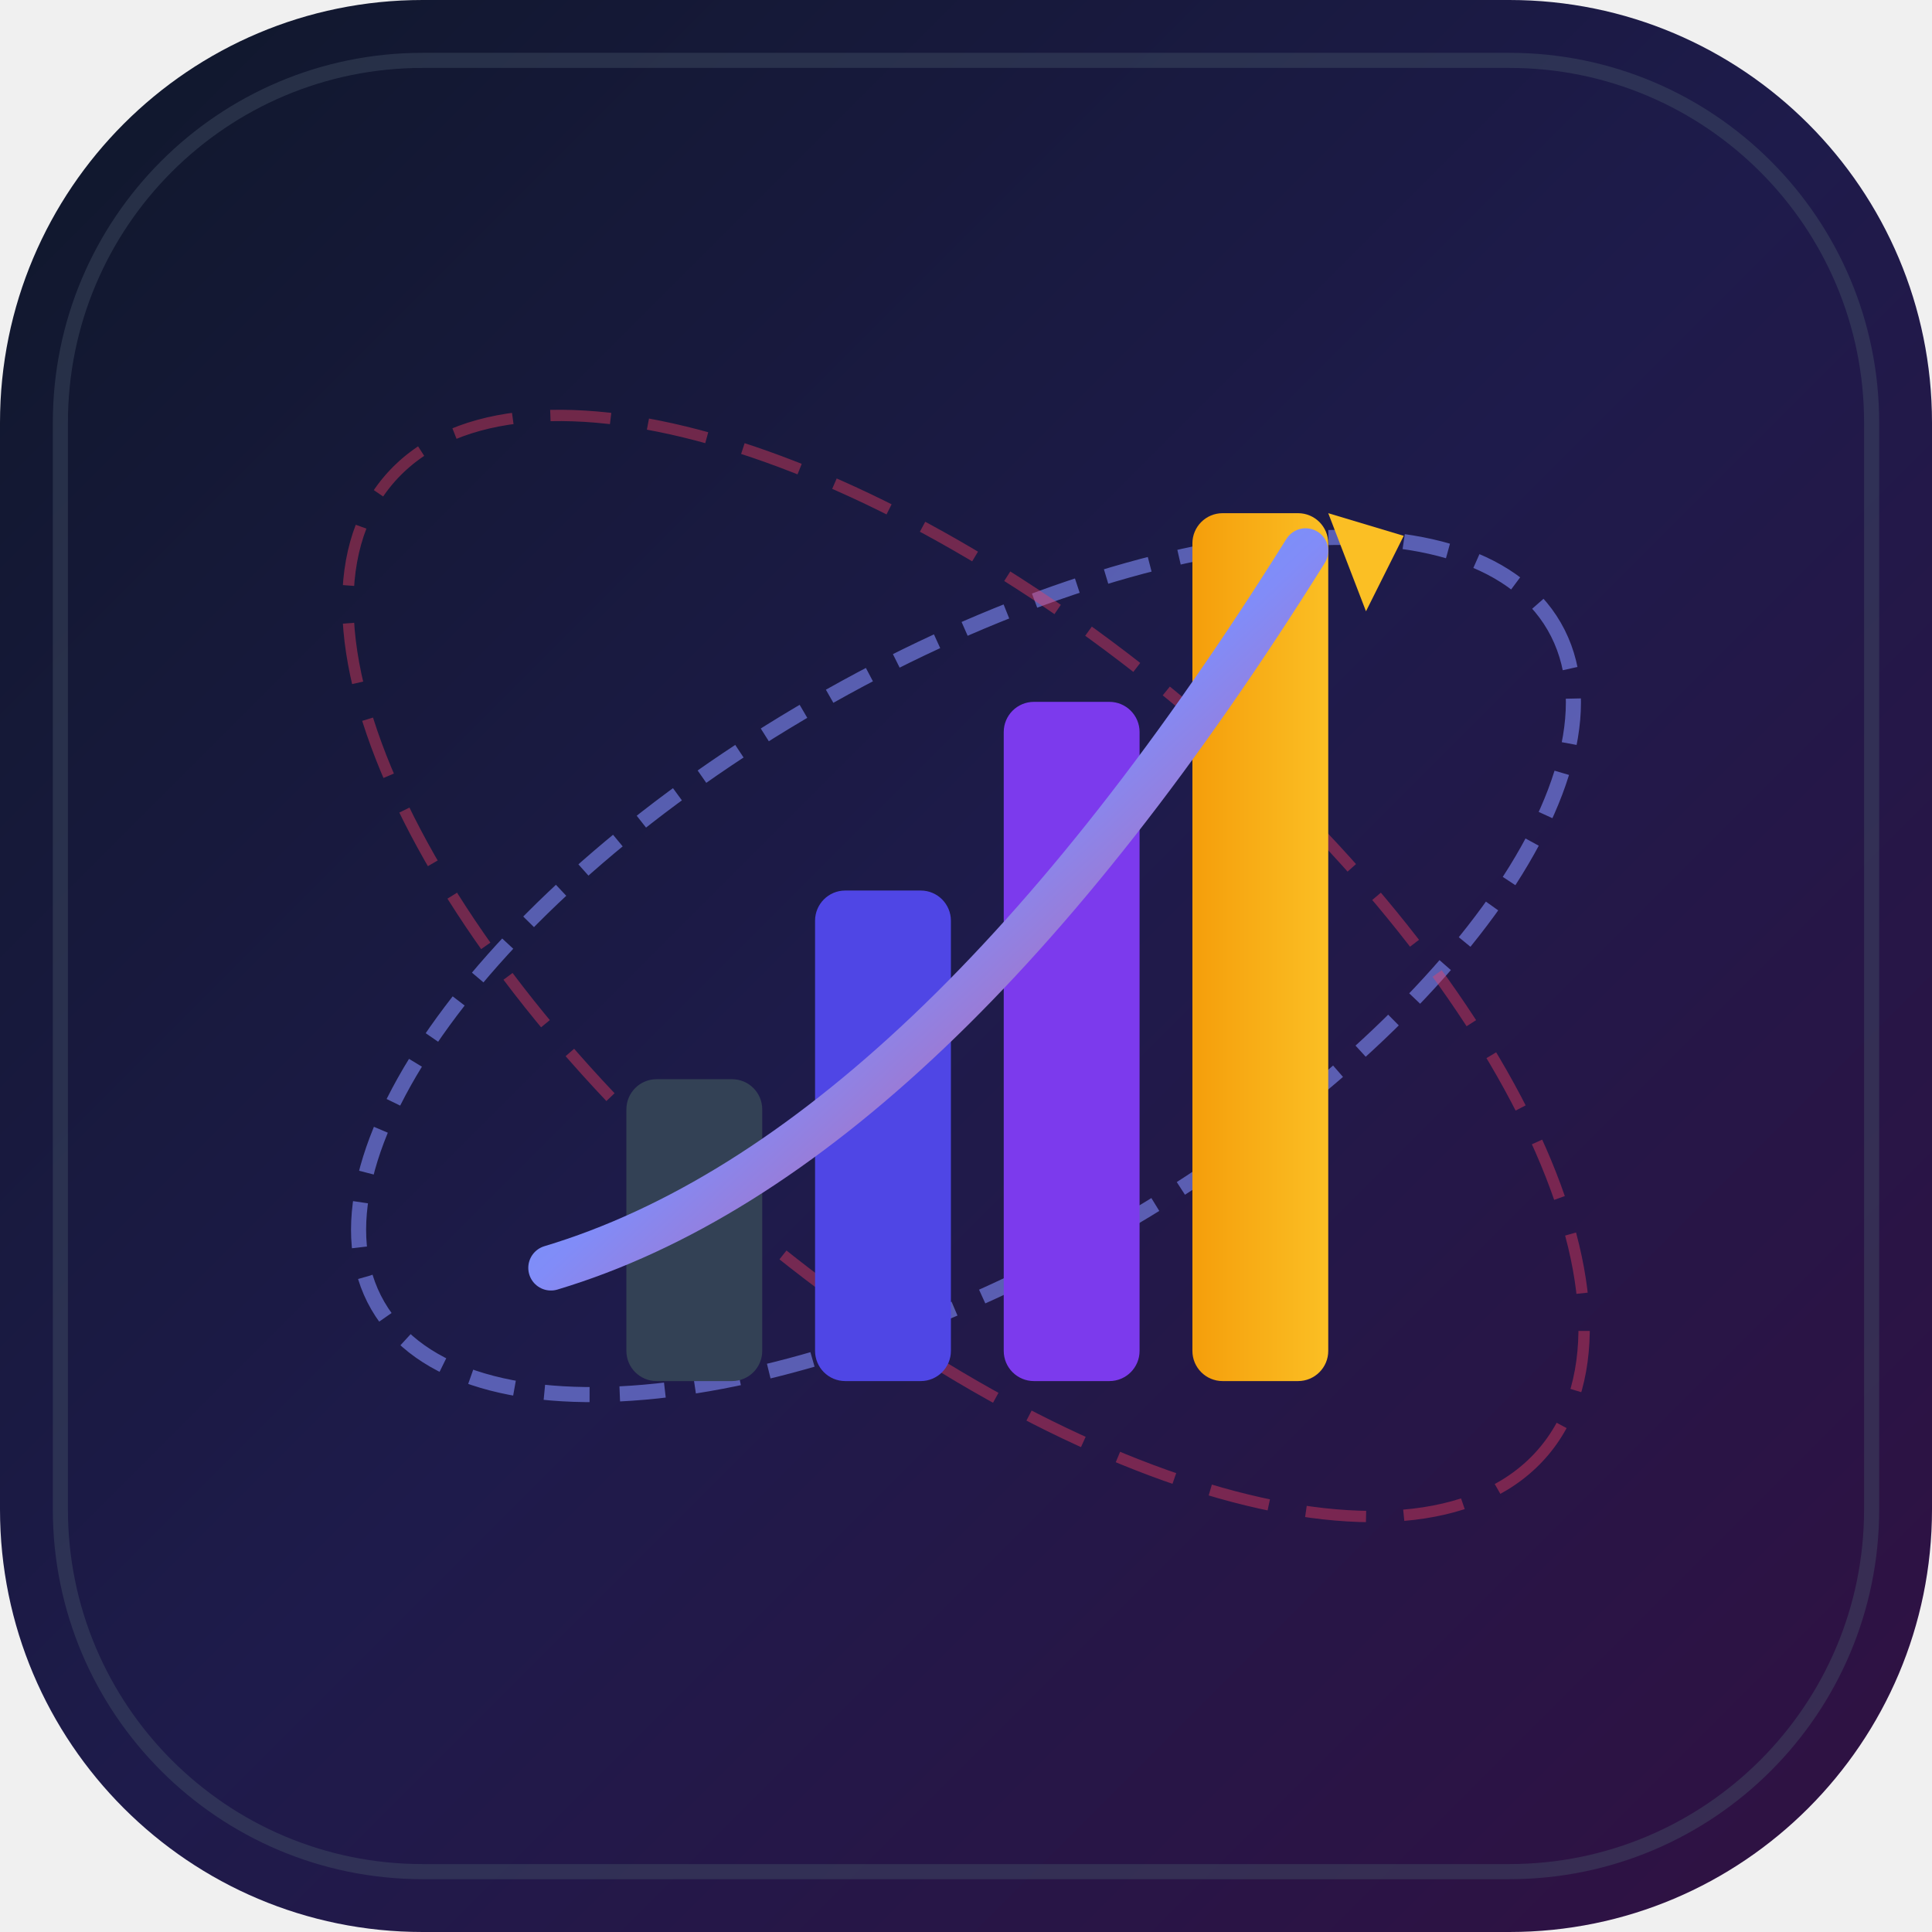
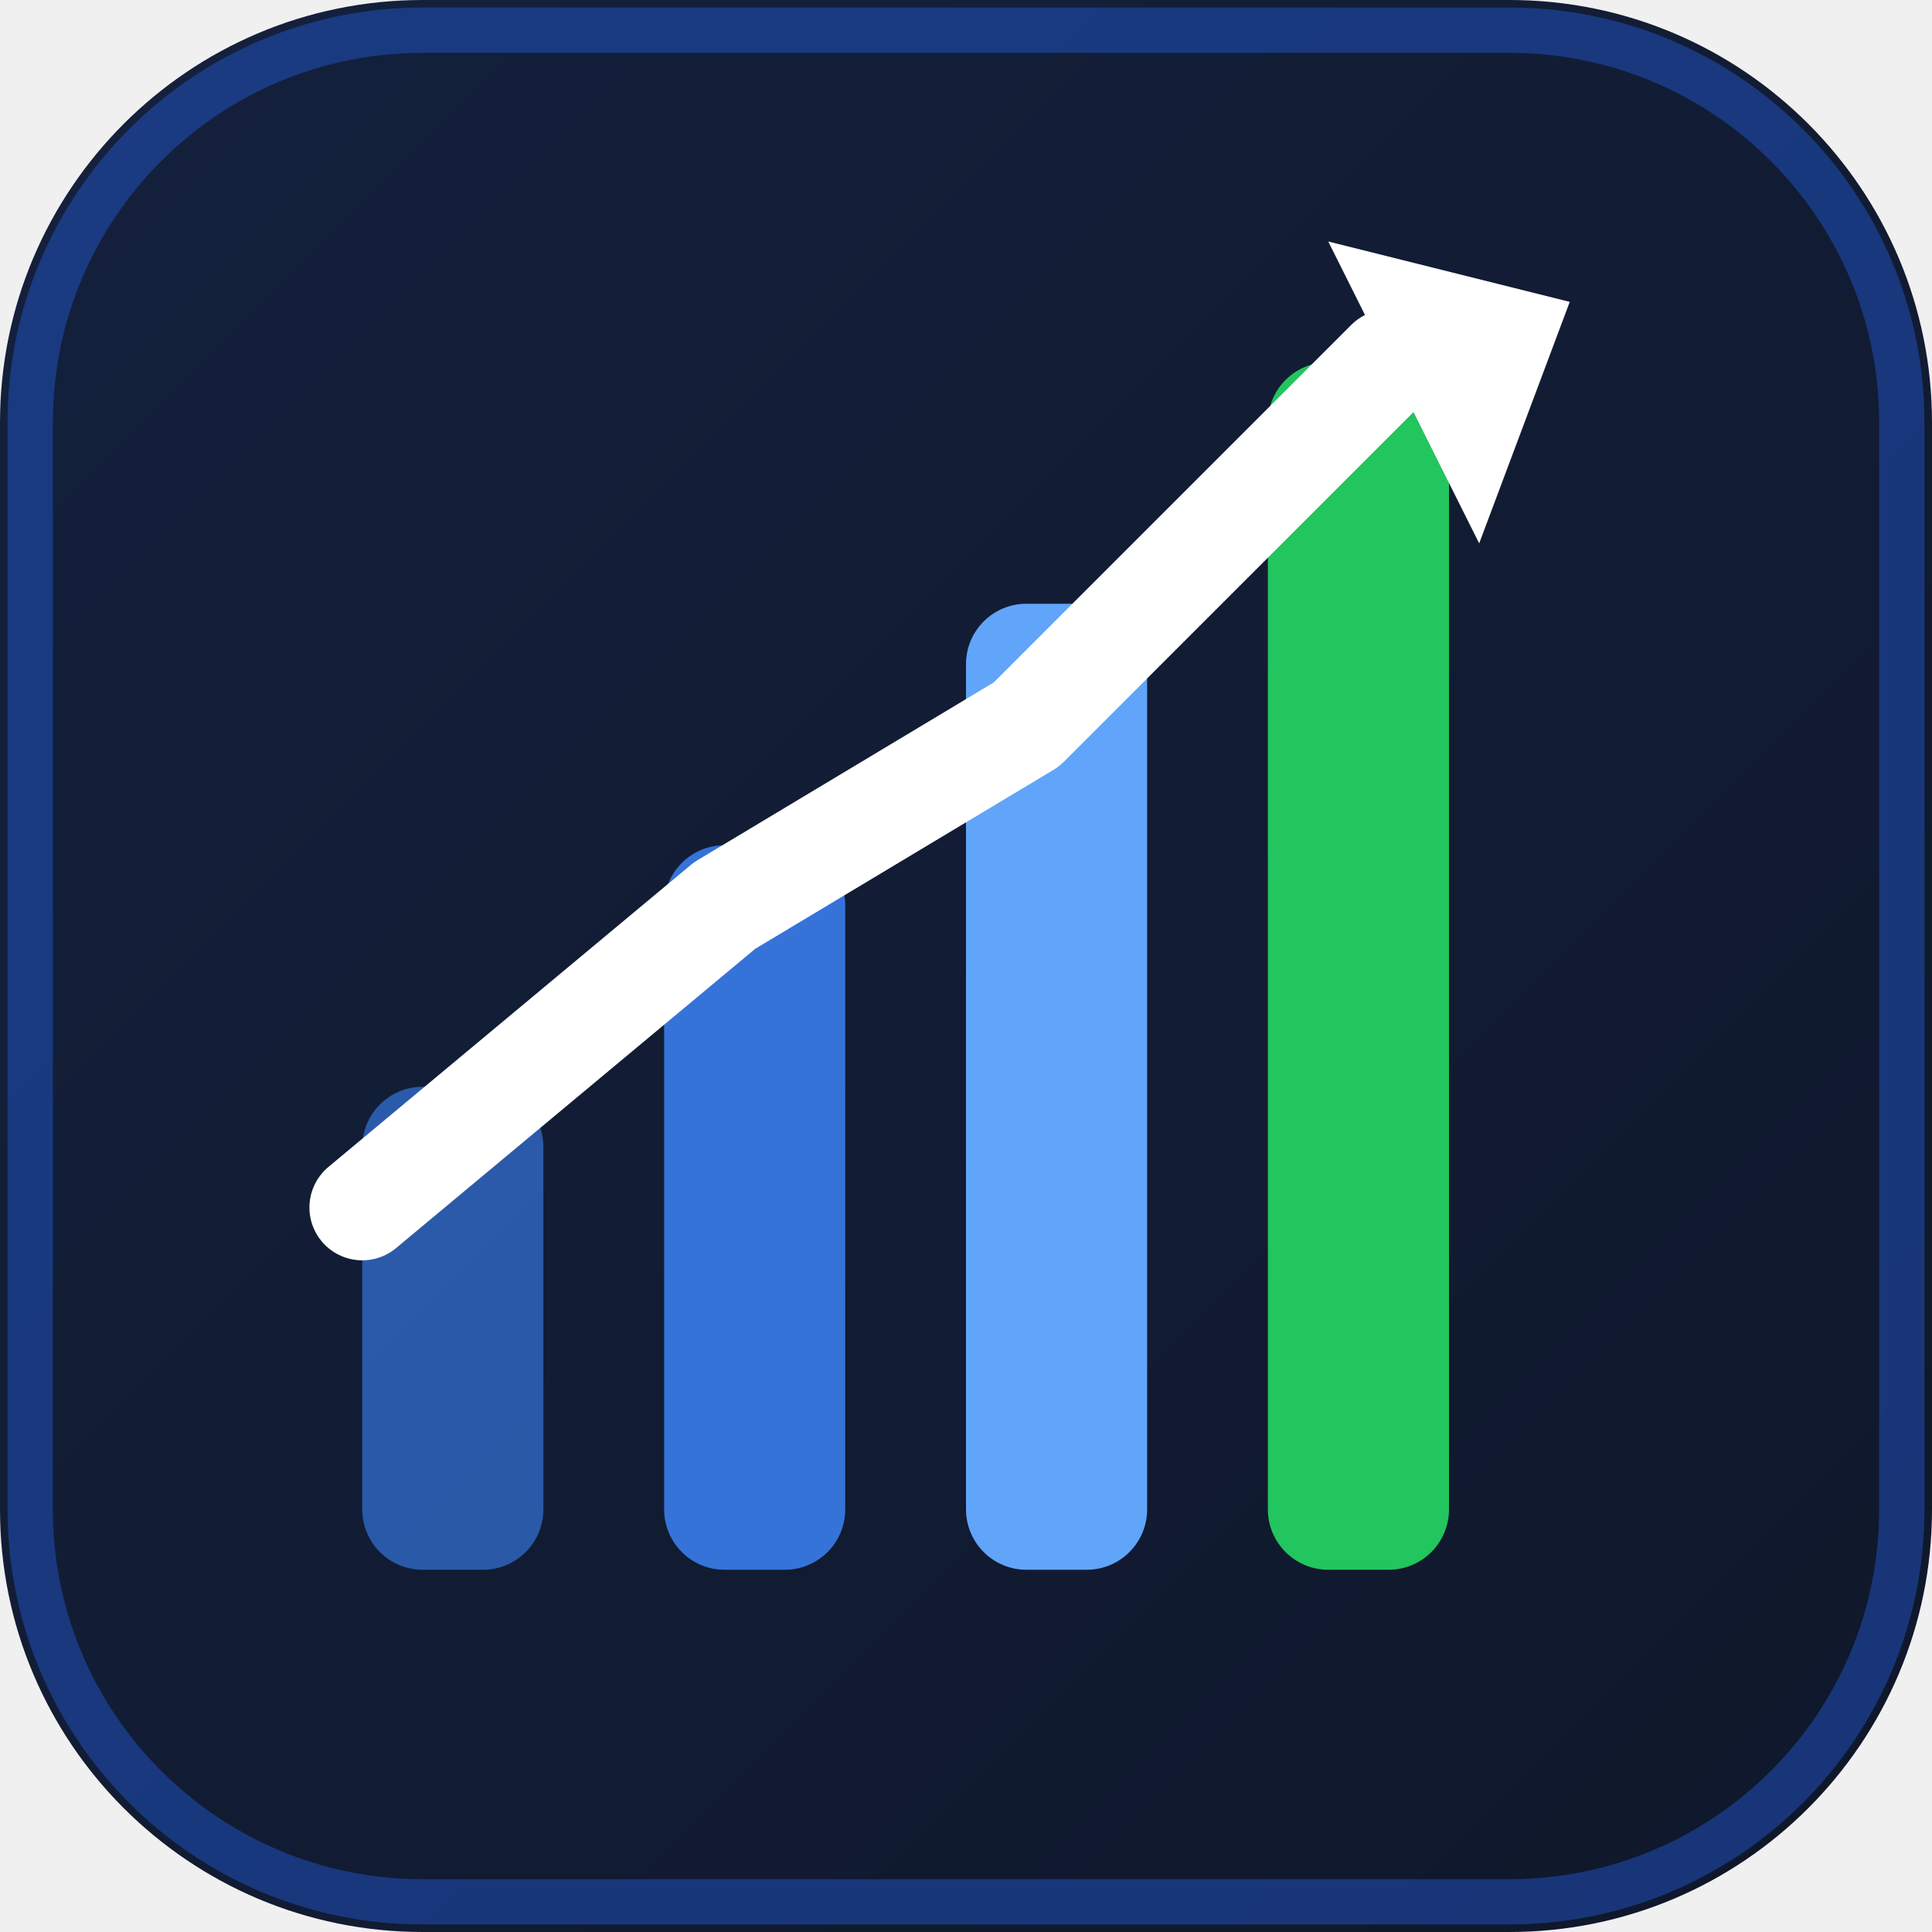
- <svg xmlns="http://www.w3.org/2000/svg" viewBox="0 0 512 512" width="512" height="512">
+ <svg xmlns="http://www.w3.org/2000/svg" viewBox="0 0 64 64" width="64" height="64">
  <defs>
-     <linearGradient id="andromedaBg" x1="0%" y1="0%" x2="100%" y2="100%">
-       <stop offset="0%" stop-color="#0F172A" />
-       <stop offset="50%" stop-color="#1E1B4B" />
-       <stop offset="100%" stop-color="#311042" />
+     <linearGradient id="bg" x1="0%" y1="0%" x2="100%" y2="100%">
+       <stop offset="0%" stop-color="#14213D" />
+       <stop offset="100%" stop-color="#0F172A" />
    </linearGradient>
-     <linearGradient id="rocketGrad" x1="0%" y1="0%" x2="100%" y2="100%">
-       <stop offset="0%" stop-color="#38BDF8" />
-       <stop offset="50%" stop-color="#818CF8" />
-       <stop offset="100%" stop-color="#F43F5E" />
-     </linearGradient>
-     <linearGradient id="accentGold" x1="0%" y1="0%" x2="100%" y2="0%">
-       <stop offset="0%" stop-color="#F59E0B" />
-       <stop offset="100%" stop-color="#FBBF24" />
+     <linearGradient id="accent" x1="0%" y1="100%" x2="100%" y2="0%">
+       <stop offset="0%" stop-color="#2563EB" />
+       <stop offset="50%" stop-color="#38BDF8" />
+       <stop offset="100%" stop-color="#22C55E" />
    </linearGradient>
  </defs>
-   <rect width="512" height="512" rx="112" fill="url(#andromedaBg)" />
-   <rect x="16" y="16" width="480" height="480" rx="96" fill="none" stroke="#475569" stroke-width="4" stroke-opacity="0.4" />
-   <ellipse cx="256" cy="256" rx="180" ry="80" fill="none" stroke="#818CF8" stroke-width="4" stroke-dasharray="12 8" transform="rotate(-30 256 256)" opacity="0.6" />
-   <ellipse cx="256" cy="256" rx="200" ry="90" fill="none" stroke="#F43F5E" stroke-width="3" stroke-dasharray="16 10" transform="rotate(40 256 256)" opacity="0.4" />
-   <g transform="translate(136, 126)">
-     <rect x="30" y="160" width="36" height="80" rx="8" fill="#334155" />
-     <rect x="80" y="110" width="36" height="130" rx="8" fill="#4F46E5" />
-     <rect x="130" y="60" width="36" height="180" rx="8" fill="#7C3AED" />
-     <rect x="180" y="10" width="36" height="230" rx="8" fill="url(#accentGold)" />
-     <path d="M10 210 Q 110 180, 210 20" fill="none" stroke="url(#rocketGrad)" stroke-width="12" stroke-linecap="round" />
-     <polygon points="216,10 236,16 226,36" fill="#FBBF24" />
-   </g>
+   <rect width="64" height="64" rx="14" fill="url(#bg)" />
+   <rect x="1" y="1" width="62" height="62" rx="13" fill="none" stroke="#2563EB" stroke-width="1.5" stroke-opacity="0.4" />
+   <rect x="12" y="36" width="6" height="16" rx="2" fill="#3B82F6" opacity="0.6" />
+   <rect x="22" y="28" width="6" height="24" rx="2" fill="#3B82F6" opacity="0.85" />
+   <rect x="32" y="20" width="6" height="32" rx="2" fill="#60A5FA" />
+   <rect x="42" y="12" width="6" height="40" rx="2" fill="#22C55E" />
+   <path d="M12 40 L24 30 L34 24 L46 12" fill="none" stroke="#FFFFFF" stroke-width="3.5" stroke-linecap="round" stroke-linejoin="round" />
+   <polygon points="44,8 52,10 49,18" fill="#FFFFFF" />
</svg>
